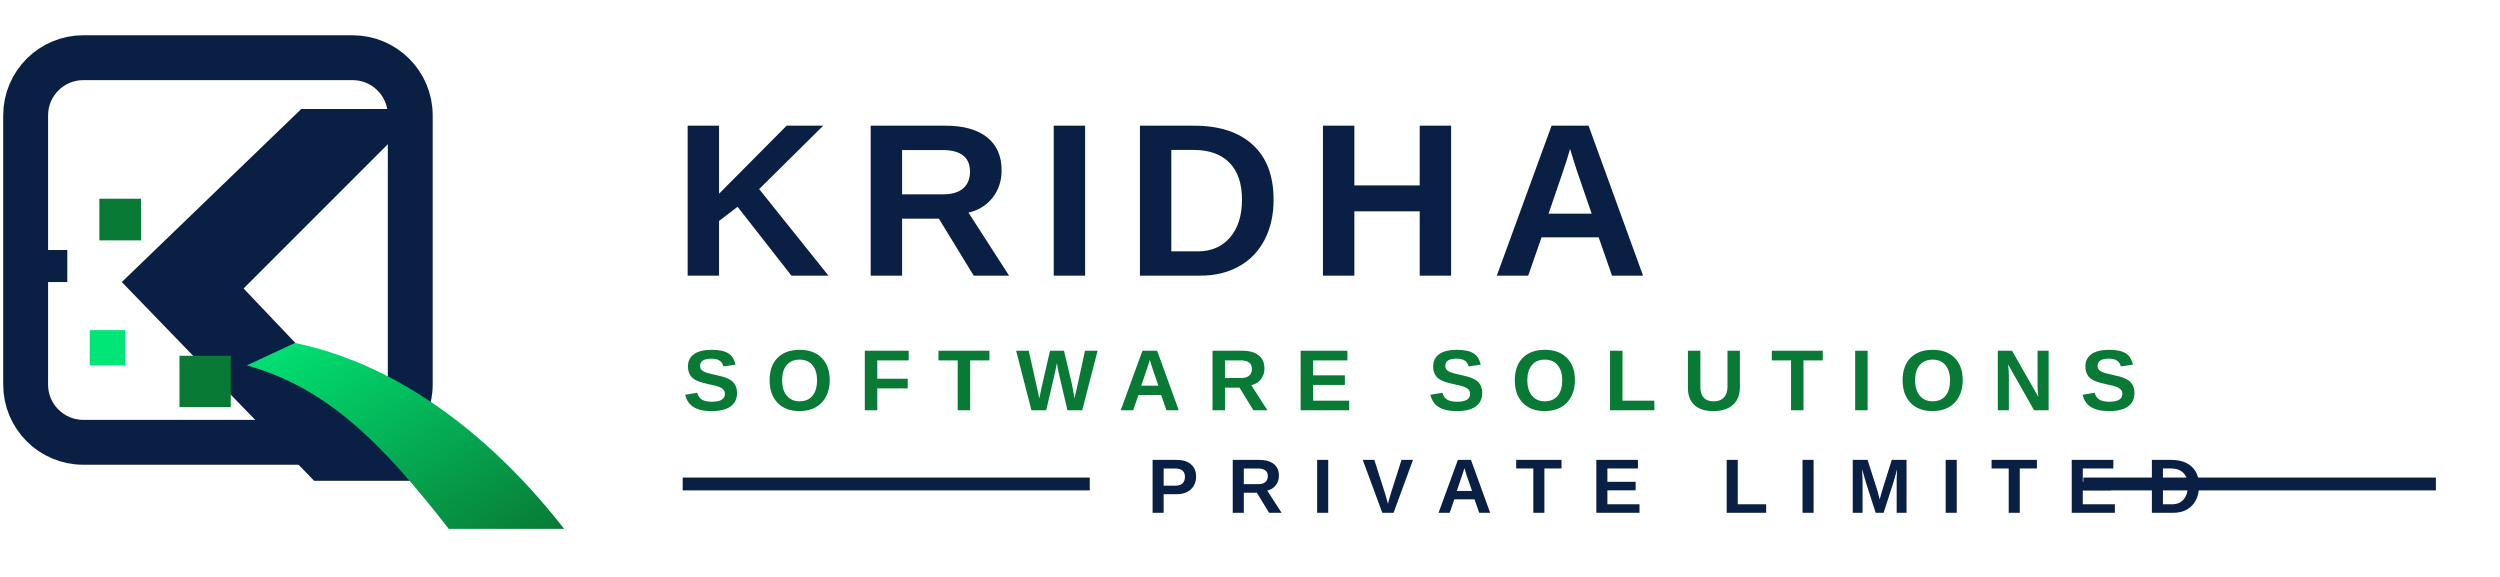
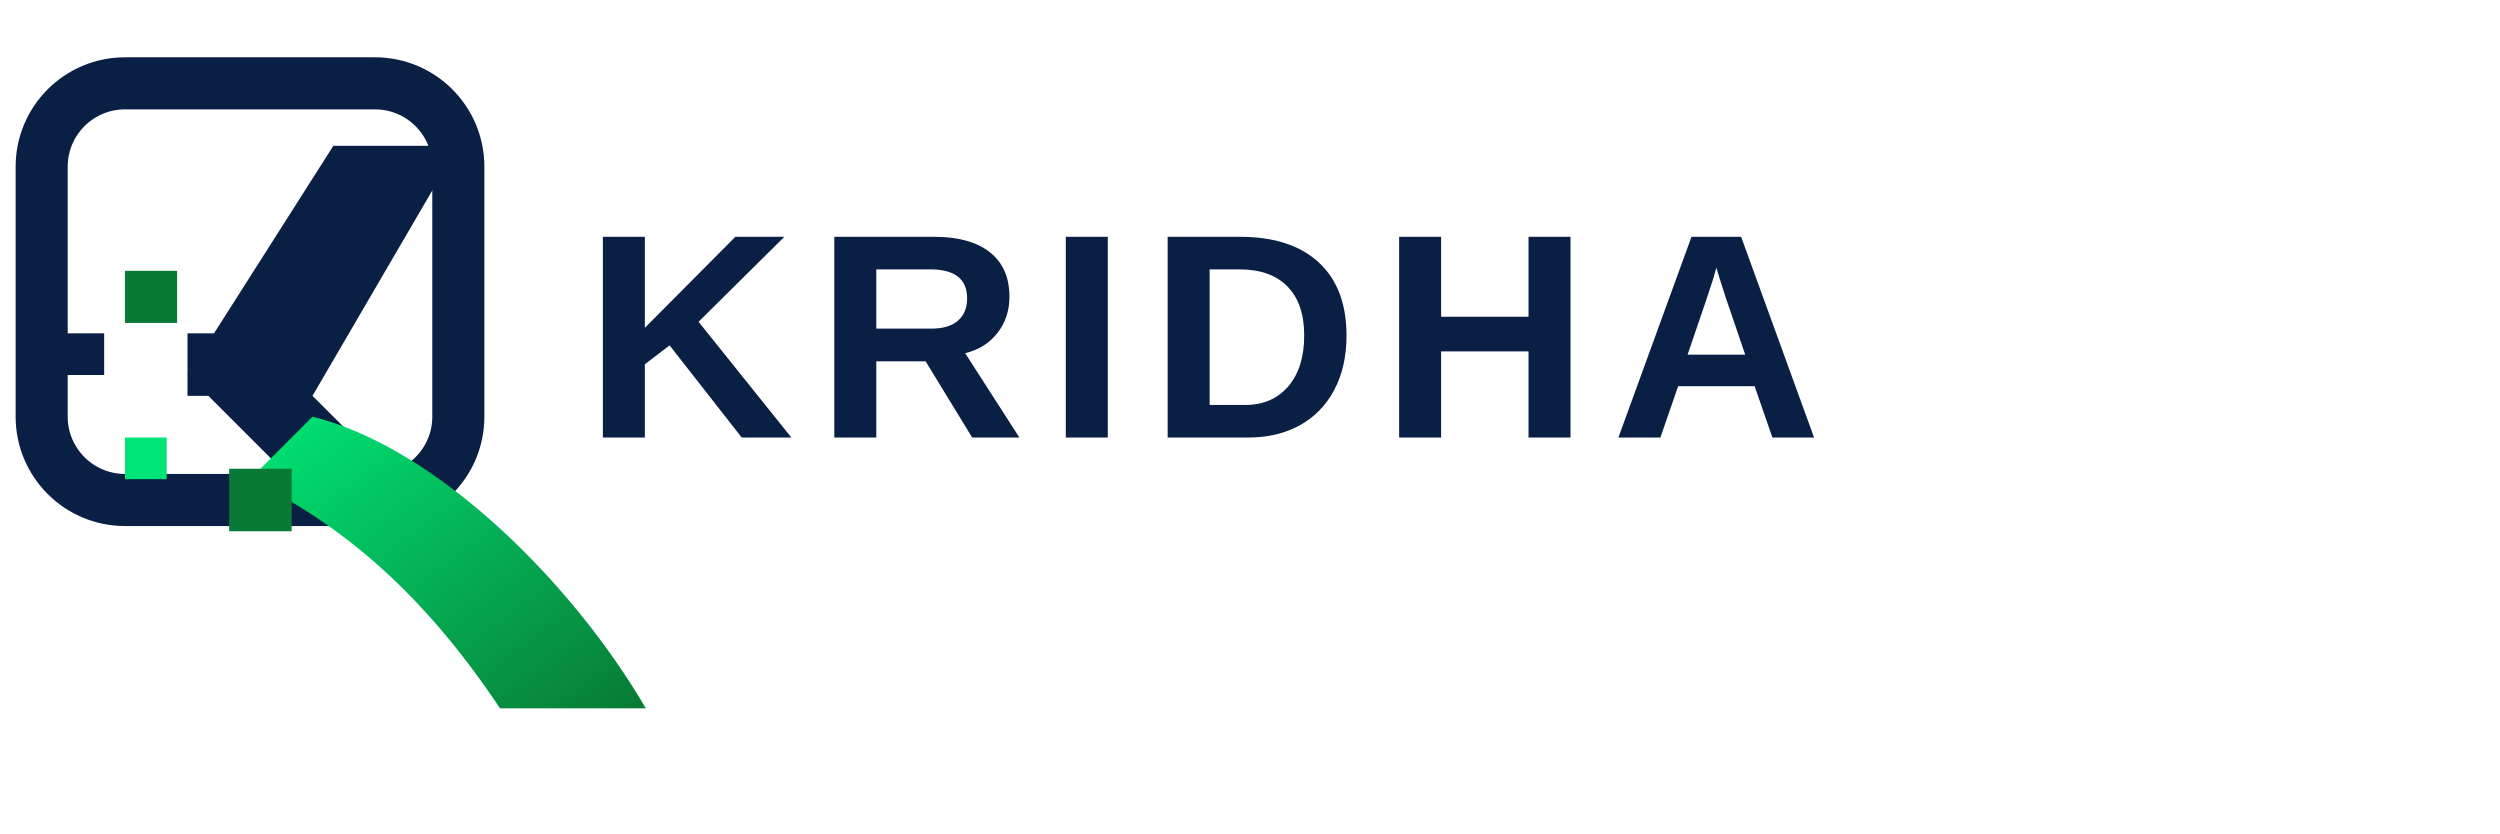
- <svg xmlns="http://www.w3.org/2000/svg" viewBox="0 0 780 180" role="img" aria-labelledby="title desc">
+ <svg xmlns="http://www.w3.org/2000/svg" viewBox="0 0 240 80" role="img" aria-labelledby="title desc" preserveAspectRatio="xMidYMid meet">
  <defs>
    <linearGradient id="g" x1="0" x2="1" y1="0" y2="1">
      <stop offset="0" stop-color="#00E676" />
      <stop offset="1" stop-color="#087A35" />
    </linearGradient>
  </defs>
-   <rect x="8" y="18" width="120" height="120" rx="18" fill="none" stroke="#0A1F44" stroke-width="14" />
-   <path d="M94 34 L38 88 L98 150 L133 150 L76 90 L132 34 Z" fill="#0A1F44" />
-   <path d="M92 107 C126 114 155 138 176 165 L140 165 C119 138 102 121 77 114 Z" fill="url(#g)" />
-   <rect x="11" y="78" width="10" height="10" fill="#0A1F44" />
-   <rect x="31" y="62" width="13" height="13" fill="#087A35" />
-   <rect x="49" y="78" width="15" height="15" fill="#0A1F44" />
-   <rect x="28" y="103" width="11" height="11" fill="#00E676" />
-   <rect x="56" y="111" width="16" height="16" fill="#087A35" />
-   <text x="210" y="86" fill="#0A1F44" font-family="Poppins, Montserrat, Arial, sans-serif" font-size="68" font-weight="800" letter-spacing="8">KRIDHA</text>
-   <text x="213" y="128" fill="#087A35" font-family="Montserrat, Arial, sans-serif" font-size="27" font-weight="800" letter-spacing="8">SOFTWARE SOLUTIONS</text>
-   <line x1="213" y1="151" x2="340" y2="151" stroke="#0A1F44" stroke-width="4" />
-   <text x="358" y="160" fill="#0A1F44" font-family="Montserrat, Arial, sans-serif" font-size="24" font-weight="700" letter-spacing="9">PRIVATE LIMITED</text>
-   <line x1="650" y1="151" x2="760" y2="151" stroke="#0A1F44" stroke-width="4" />
+   <rect x="4" y="8" width="40" height="40" rx="8" fill="none" stroke="#0A1F44" stroke-width="5" />
+   <path d="M32 14 L18 36 L32 50 L42 50 L30 38 L44 14 Z" fill="#0A1F44" />
+   <path d="M30 40 C42 43 55 56 62 68 L48 68 C40 56 32 50 24 46 Z" fill="url(#g)" />
+   <rect x="6" y="32" width="4" height="4" fill="#0A1F44" />
+   <rect x="12" y="26" width="5" height="5" fill="#087A35" />
+   <rect x="18" y="32" width="6" height="6" fill="#0A1F44" />
+   <rect x="12" y="42" width="4" height="4" fill="#00E676" />
+   <rect x="22" y="45" width="6" height="6" fill="#087A35" />
+   <text x="56" y="42" fill="#0A1F44" font-family="Poppins, Montserrat, Arial, sans-serif" font-size="28" font-weight="800" letter-spacing="2">KRIDHA</text>
</svg>
